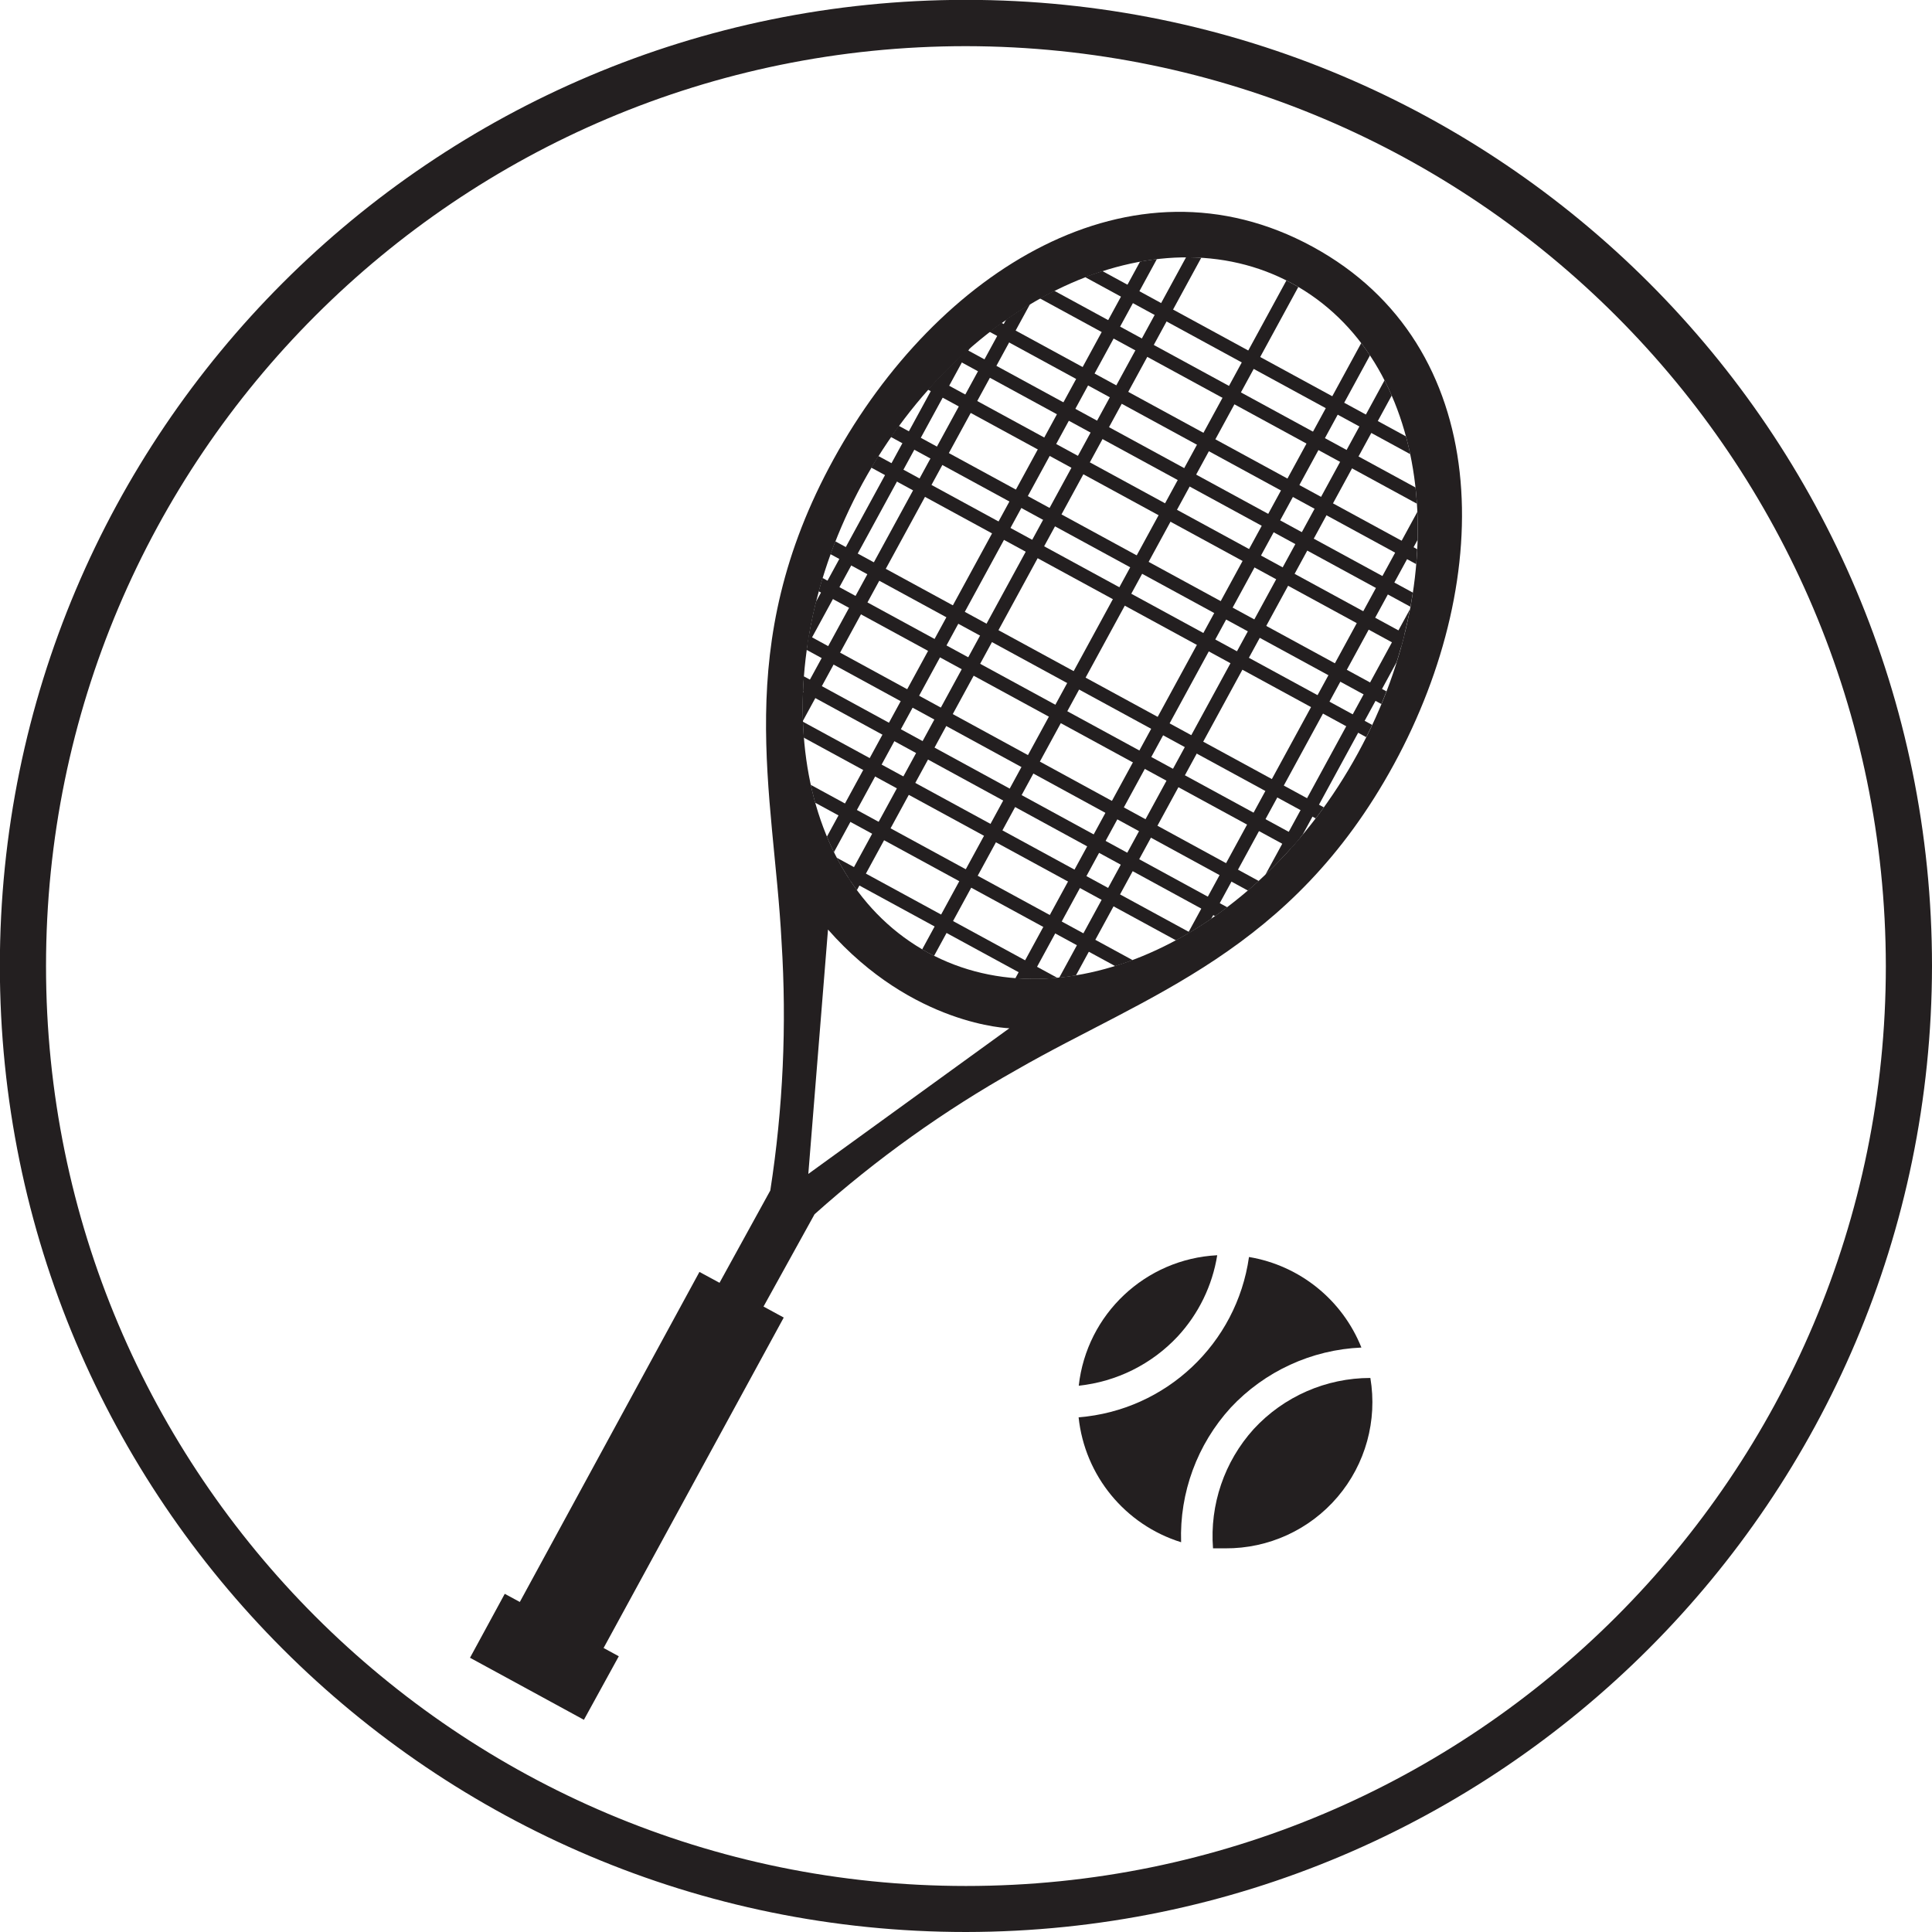
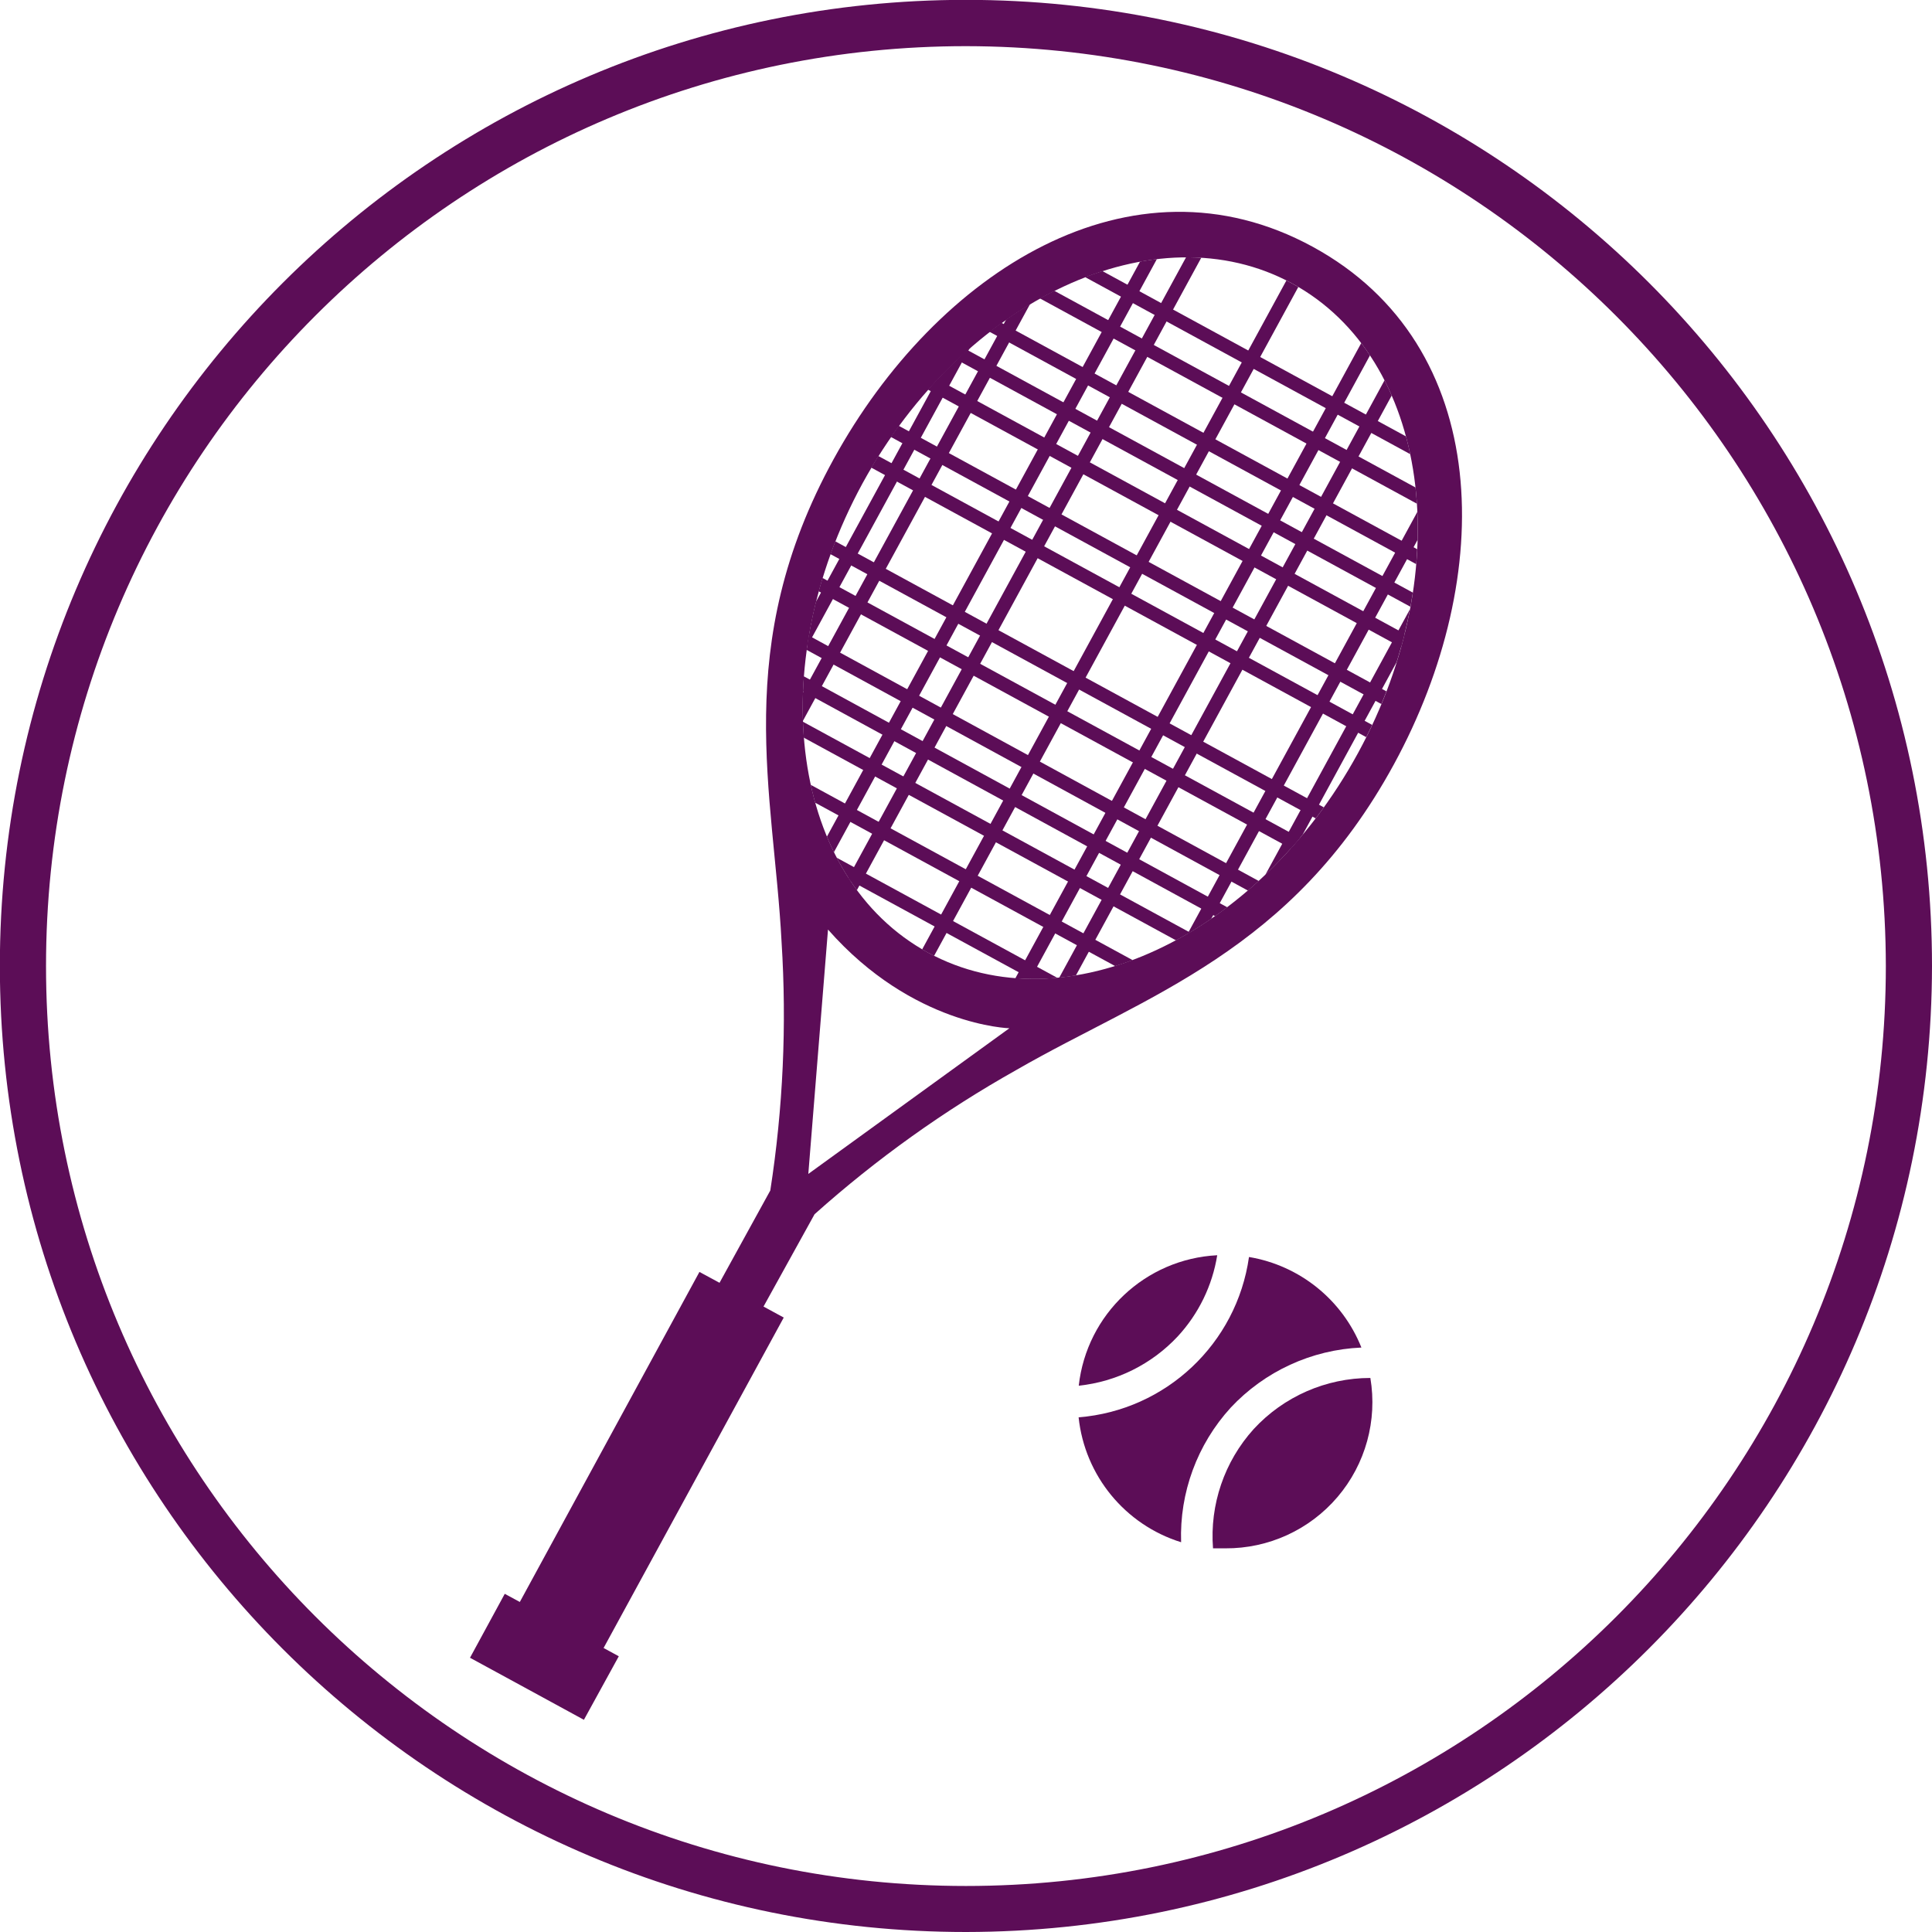
<svg xmlns="http://www.w3.org/2000/svg" viewBox="0 0 142.31 142.31">
  <defs>
-     <style>.cls-1{fill:none;}.cls-2{fill:#231f20;}.cls-3{clip-path:url(#clip-path);}</style>
+     <style>.cls-1{fill:none;}.cls-2{fill:#5c0d57;}.cls-3{clip-path:url(#clip-path);}</style>
    <clipPath id="clip-path">
      <ellipse class="cls-1" cx="81.78" cy="45.53" rx="28.06" ry="20.78" transform="translate(2.68 95.58) rotate(-61.43)" />
    </clipPath>
  </defs>
  <g id="Calque_2" data-name="Calque 2">
    <g id="Calque_1-2" data-name="Calque 1">
      <path class="cls-2" d="M71.16,142.31a71.16,71.16,0,1,1,71.15-71.15A71.24,71.24,0,0,1,71.16,142.31Zm0-138.91a67.76,67.76,0,1,0,67.75,67.76A67.84,67.84,0,0,0,71.16,3.4Z" />
      <path class="cls-2" d="M90.65,103.69a14,14,0,0,1,9.63-4.43A10.84,10.84,0,0,0,92,92.59,13.79,13.79,0,0,1,79.45,104.4,10.83,10.83,0,0,0,87,113.6,14,14,0,0,1,90.65,103.69Z" />
      <path class="cls-2" d="M89.66,92.46a10.82,10.82,0,0,0-10.2,9.61,11.65,11.65,0,0,0,7.29-3.63A11.49,11.49,0,0,0,89.66,92.46Z" />
      <path class="cls-2" d="M92.35,105.26a11.75,11.75,0,0,0-3,8.79c.3,0,.6,0,.91,0a10.76,10.76,0,0,0,10.68-12.55A11.69,11.69,0,0,0,92.35,105.26Z" />
      <path class="cls-2" d="M74.87,78.81c9.58-5.52,20.27-8.68,27.81-22.52s7.36-30.85-6-38.12S69,20,61.41,33.81,57,58.35,57.57,69.39a84.37,84.37,0,0,1-.83,18.3L53,94.49l-1.48-.8L38.29,118l-1.11-.6-2.56,4.71,4.19,2.28,4.2,2.29L45.58,122l-1.12-.61L57.73,97.05l-1.49-.81L60,89.44A84.16,84.16,0,0,1,74.87,78.81ZM63.54,35.59C71,22,85.13,15.4,95.2,20.89s12.24,21,4.83,34.58S78.44,75.66,68.36,70.17,56.12,49.21,63.54,35.59Zm-4,50.88,1.45-18c6.24,7.09,13.36,7.27,13.36,7.27Z" />
      <g class="cls-3">
        <rect class="cls-2" x="25.83" y="39.19" width="80.1" height="1" transform="translate(-0.5 78.55) rotate(-61.41)" />
        <rect class="cls-2" x="23.77" y="38.07" width="80.1" height="1" transform="translate(-0.59 76.14) rotate(-61.41)" />
        <rect class="cls-2" x="31.64" y="42.36" width="80.1" height="1" transform="translate(-0.23 85.33) rotate(-61.43)" />
        <rect class="cls-2" x="34.12" y="43.71" width="80.1" height="1" transform="translate(-0.12 88.21) rotate(-61.43)" />
        <rect class="cls-2" x="40.55" y="47.2" width="80.1" height="1" transform="translate(0.16 95.68) rotate(-61.43)" />
        <rect class="cls-2" x="46.73" y="50.57" width="80.1" height="1" transform="translate(0.43 102.87) rotate(-61.43)" />
        <rect class="cls-2" x="49.2" y="51.92" width="80.1" height="1" transform="translate(0.54 105.74) rotate(-61.43)" />
        <rect class="cls-2" x="55.13" y="55.15" width="80.1" height="1" transform="translate(0.8 112.64) rotate(-61.43)" />
        <rect class="cls-2" x="57.73" y="56.56" width="80.1" height="1" transform="translate(0.91 115.66) rotate(-61.43)" />
        <rect class="cls-2" x="91.9" y="-5.46" width="1" height="64.2" transform="translate(24.81 95.04) rotate(-61.43)" />
        <rect class="cls-2" x="90.48" y="-2.86" width="1" height="64.2" transform="translate(21.79 95.16) rotate(-61.43)" />
        <rect class="cls-2" x="88.6" y="0.6" width="1" height="64.2" transform="translate(17.77 95.31) rotate(-61.43)" />
        <rect class="cls-2" x="87.18" y="3.2" width="1" height="64.2" transform="translate(14.75 95.42) rotate(-61.43)" />
        <rect class="cls-2" x="85.77" y="5.79" width="1" height="64.2" transform="translate(11.73 95.53) rotate(-61.43)" />
        <rect class="cls-2" x="83.68" y="9.63" width="1" height="64.2" transform="translate(7.28 95.7) rotate(-61.43)" />
        <rect class="cls-2" x="82.4" y="11.97" width="1" height="64.2" transform="translate(4.55 95.8) rotate(-61.43)" />
        <rect class="cls-2" x="79.04" y="18.16" width="1" height="64.2" transform="translate(-2.64 96.07) rotate(-61.43)" />
        <rect class="cls-2" x="77.69" y="20.63" width="1" height="64.2" transform="translate(-5.51 96.18) rotate(-61.43)" />
        <rect class="cls-2" x="75.6" y="24.46" width="1" height="64.2" transform="matrix(0.48, -0.88, 0.88, 0.48, -9.96, 96.35)" />
        <rect class="cls-2" x="74.26" y="26.93" width="1" height="64.2" transform="matrix(0.48, -0.88, 0.88, 0.48, -12.84, 96.45)" />
        <rect class="cls-2" x="72.91" y="29.41" width="1" height="64.2" transform="translate(-15.71 96.56) rotate(-61.43)" />
        <rect class="cls-2" x="71.09" y="32.75" width="1" height="64.2" transform="translate(-19.59 96.71) rotate(-61.43)" />
        <rect class="cls-2" x="69.27" y="36.08" width="1" height="64.2" transform="translate(-23.47 96.85) rotate(-61.43)" />
      </g>
    </g>
  </g>
</svg>
